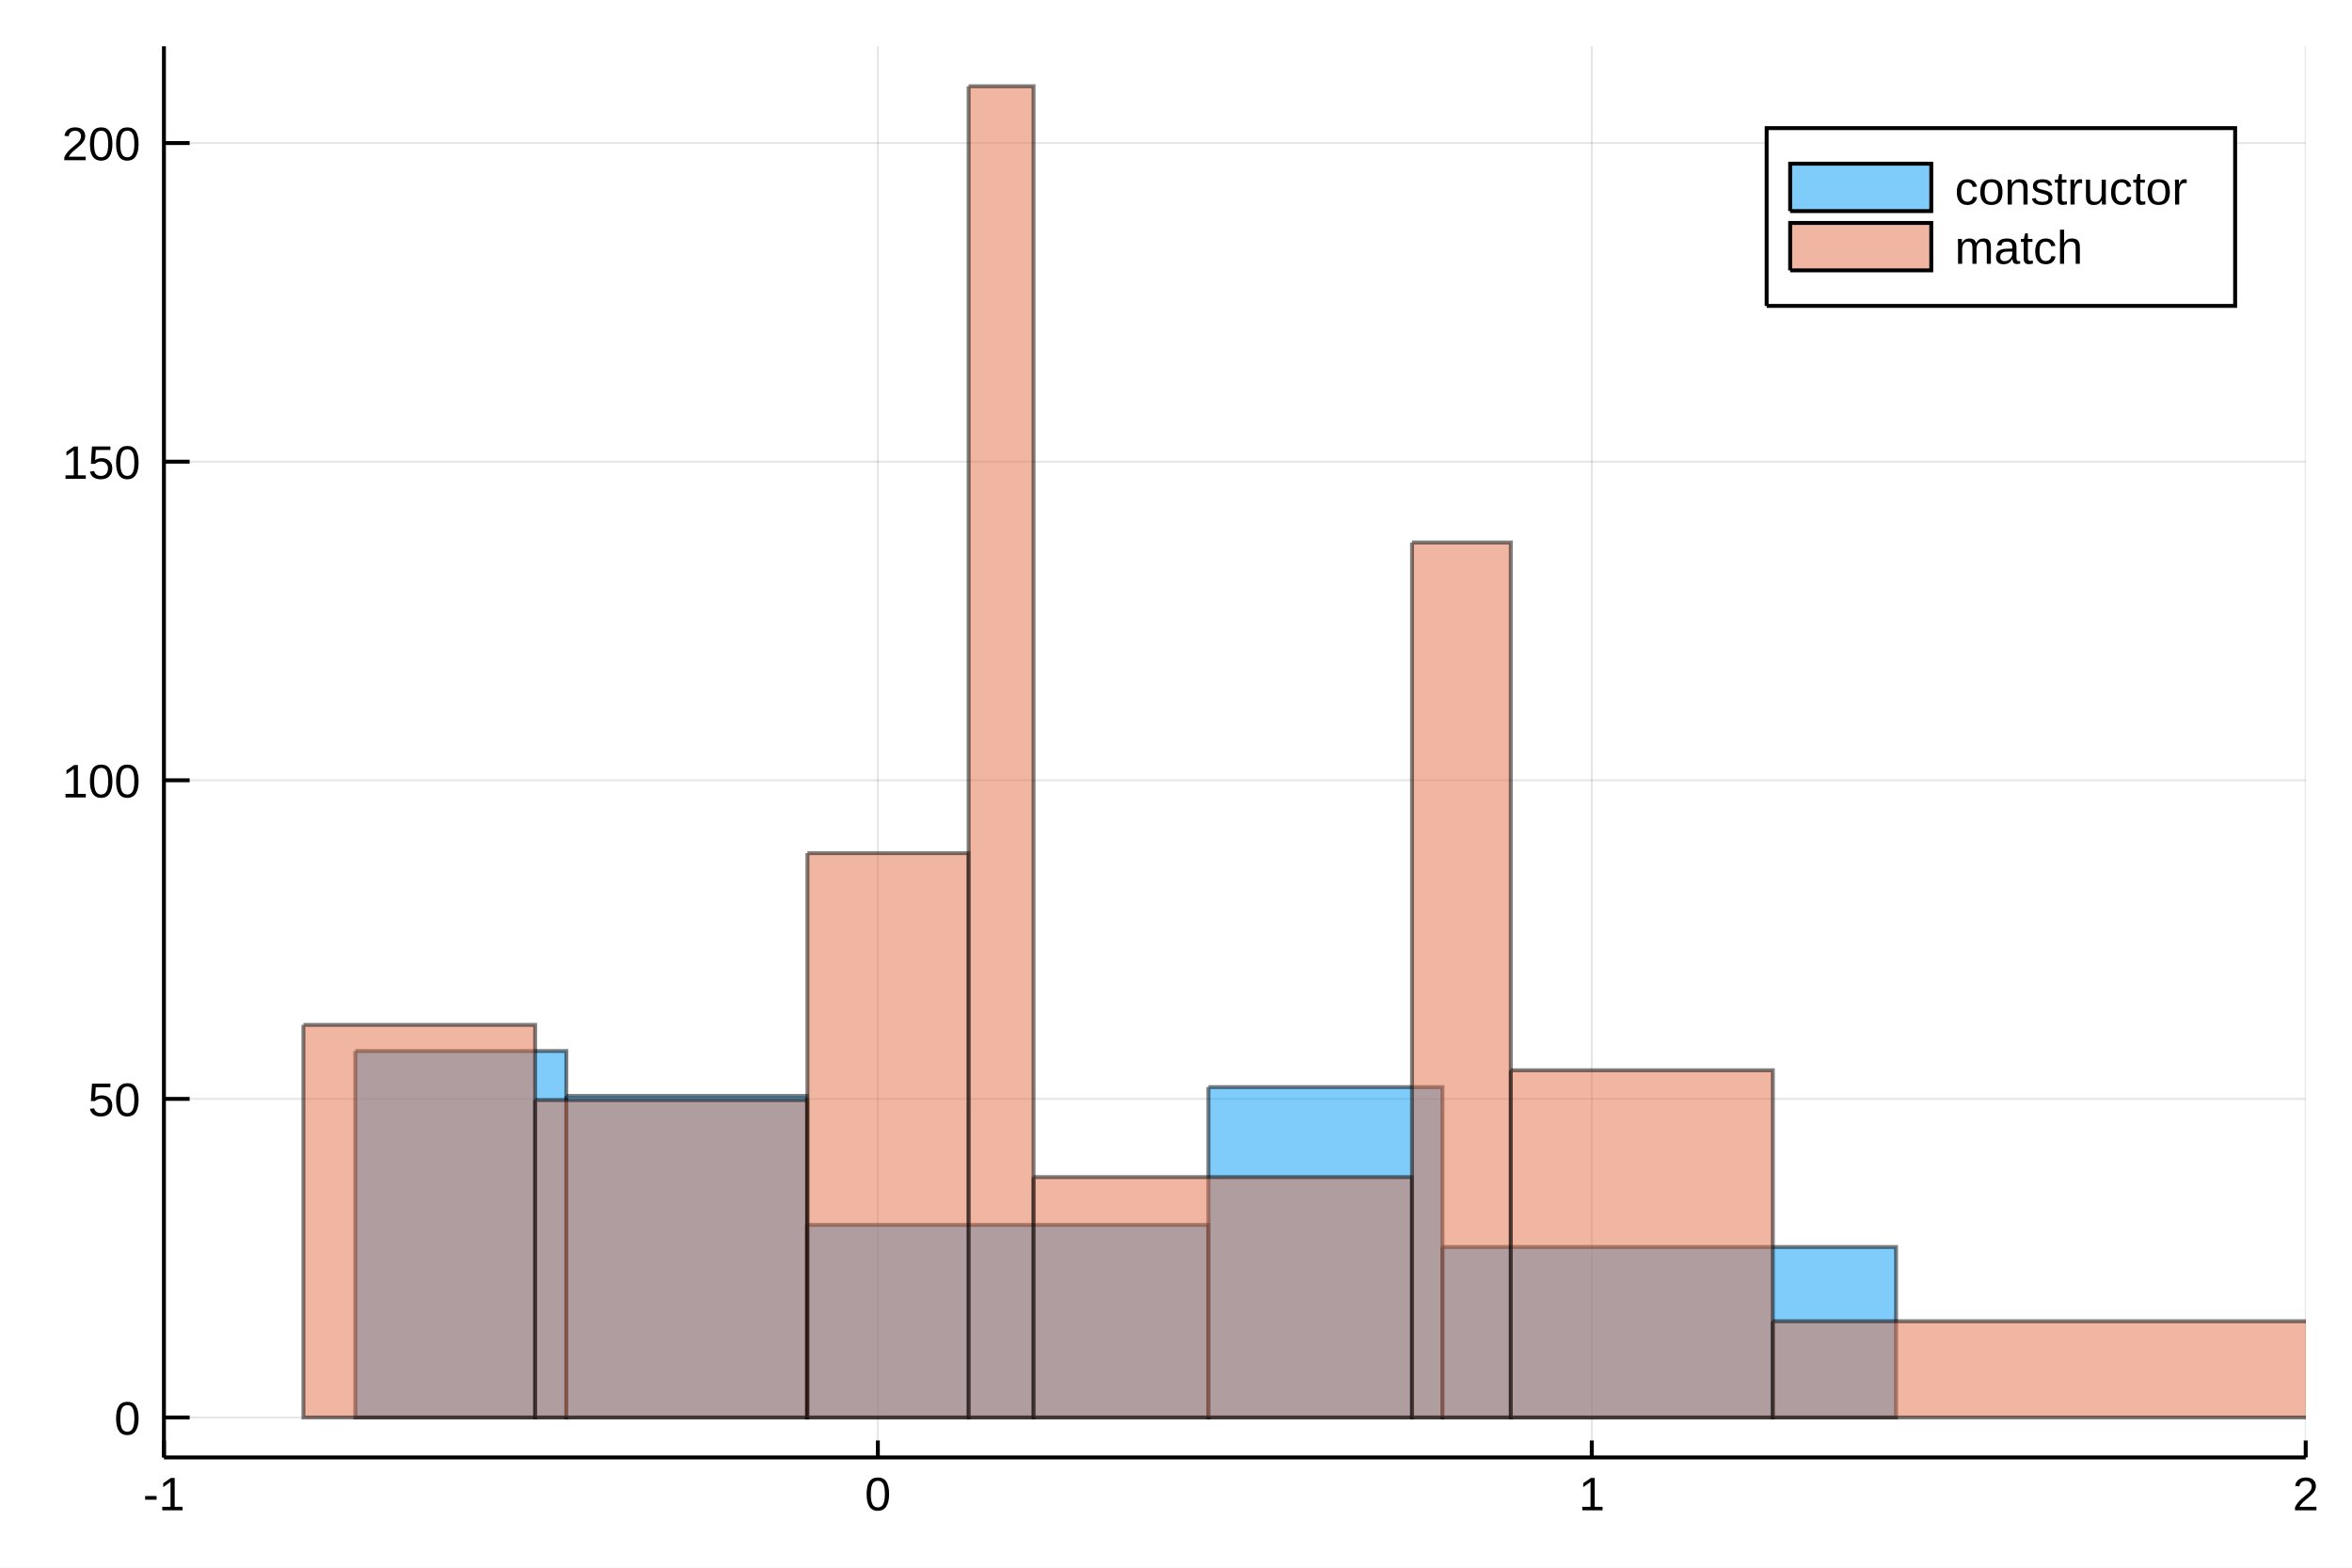
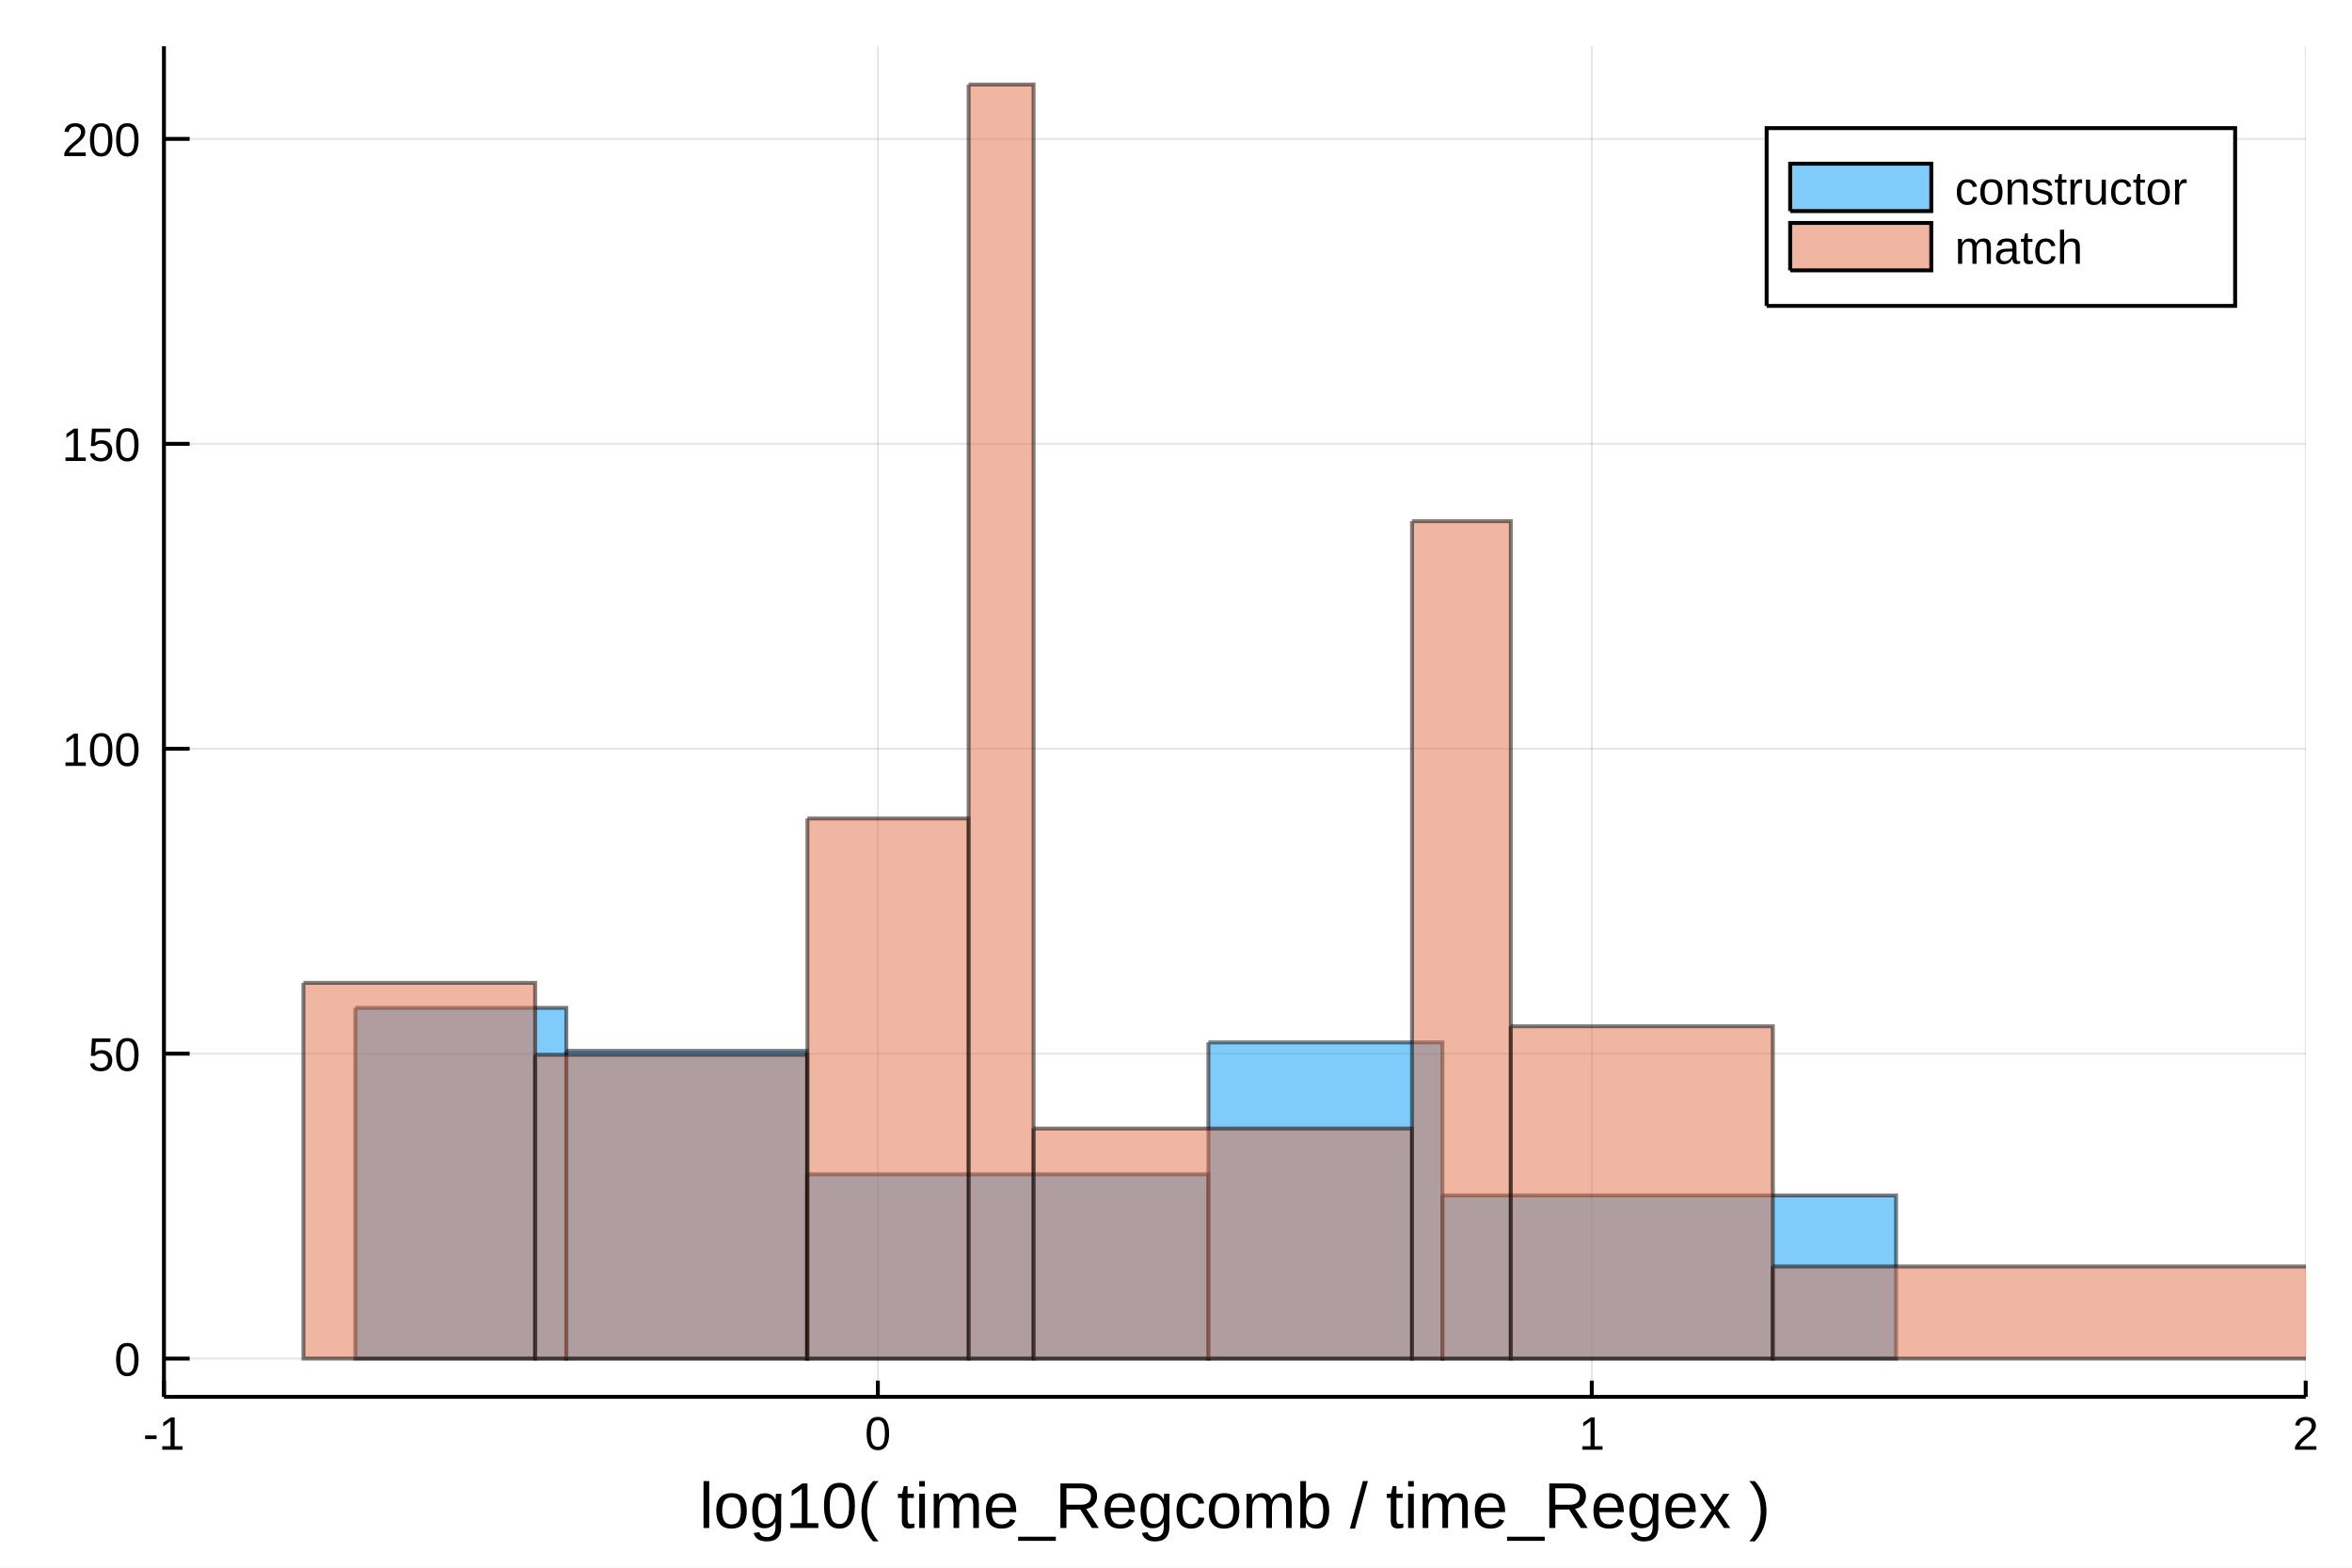
<svg xmlns="http://www.w3.org/2000/svg" width="600" height="400" viewBox="0 0 2400 1600">
  <defs>
-     <clipPath id="clip5800">
+     <clipPath id="clip3200">
      <rect x="0" y="0" width="2400" height="1600" />
    </clipPath>
  </defs>
-   <path clip-path="url(#clip5800)" d=" M0 1600 L2400 1600 L2400 0 L0 0  Z   " fill="#ffffff" fill-rule="evenodd" fill-opacity="1" />
+   <path clip-path="url(#clip3200)" d=" M0 1600 L2400 1600 L2400 0 L0 0  Z   " fill="#ffffff" fill-rule="evenodd" fill-opacity="1" />
  <defs>
-     <clipPath id="clip5801">
+     <clipPath id="clip3201">
      <rect x="480" y="0" width="1681" height="1600" />
    </clipPath>
  </defs>
-   <path clip-path="url(#clip5800)" d=" M167.279 1487.47 L2352.76 1487.47 L2352.76 47.244 L167.279 47.244  Z   " fill="#ffffff" fill-rule="evenodd" fill-opacity="1" />
+   <path clip-path="url(#clip3200)" d=" M167.279 1425.62 L2352.76 1425.62 L2352.76 47.244 L167.279 47.244  Z   " fill="#ffffff" fill-rule="evenodd" fill-opacity="1" />
  <defs>
-     <clipPath id="clip5802">
-       <rect x="167" y="47" width="2186" height="1441" />
+     <clipPath id="clip3202">
+       <rect x="167" y="47" width="2186" height="1379" />
    </clipPath>
  </defs>
-   <polyline clip-path="url(#clip5802)" style="stroke:#000000; stroke-width:2; stroke-opacity:0.1; fill:none" points="   167.279,1487.47 167.279,47.244    " />
-   <polyline clip-path="url(#clip5802)" style="stroke:#000000; stroke-width:2; stroke-opacity:0.1; fill:none" points="   895.771,1487.47 895.771,47.244    " />
-   <polyline clip-path="url(#clip5802)" style="stroke:#000000; stroke-width:2; stroke-opacity:0.1; fill:none" points="   1624.26,1487.47 1624.26,47.244    " />
-   <polyline clip-path="url(#clip5802)" style="stroke:#000000; stroke-width:2; stroke-opacity:0.1; fill:none" points="   2352.76,1487.47 2352.76,47.244    " />
-   <polyline clip-path="url(#clip5802)" style="stroke:#000000; stroke-width:2; stroke-opacity:0.1; fill:none" points="   167.279,1446.71 2352.76,1446.71    " />
-   <polyline clip-path="url(#clip5802)" style="stroke:#000000; stroke-width:2; stroke-opacity:0.1; fill:none" points="   167.279,1121.54 2352.76,1121.54    " />
-   <polyline clip-path="url(#clip5802)" style="stroke:#000000; stroke-width:2; stroke-opacity:0.1; fill:none" points="   167.279,796.36 2352.76,796.36    " />
-   <polyline clip-path="url(#clip5802)" style="stroke:#000000; stroke-width:2; stroke-opacity:0.1; fill:none" points="   167.279,471.183 2352.76,471.183    " />
-   <polyline clip-path="url(#clip5802)" style="stroke:#000000; stroke-width:2; stroke-opacity:0.1; fill:none" points="   167.279,146.006 2352.76,146.006    " />
-   <polyline clip-path="url(#clip5800)" style="stroke:#000000; stroke-width:4; stroke-opacity:1; fill:none" points="   167.279,1487.47 2352.76,1487.47    " />
-   <polyline clip-path="url(#clip5800)" style="stroke:#000000; stroke-width:4; stroke-opacity:1; fill:none" points="   167.279,1487.47 167.279,47.244    " />
-   <polyline clip-path="url(#clip5800)" style="stroke:#000000; stroke-width:4; stroke-opacity:1; fill:none" points="   167.279,1487.47 167.279,1470.19    " />
-   <polyline clip-path="url(#clip5800)" style="stroke:#000000; stroke-width:4; stroke-opacity:1; fill:none" points="   895.771,1487.47 895.771,1470.19    " />
-   <polyline clip-path="url(#clip5800)" style="stroke:#000000; stroke-width:4; stroke-opacity:1; fill:none" points="   1624.26,1487.47 1624.26,1470.19    " />
-   <polyline clip-path="url(#clip5800)" style="stroke:#000000; stroke-width:4; stroke-opacity:1; fill:none" points="   2352.76,1487.47 2352.76,1470.19    " />
-   <polyline clip-path="url(#clip5800)" style="stroke:#000000; stroke-width:4; stroke-opacity:1; fill:none" points="   167.279,1446.71 193.505,1446.71    " />
-   <polyline clip-path="url(#clip5800)" style="stroke:#000000; stroke-width:4; stroke-opacity:1; fill:none" points="   167.279,1121.54 193.505,1121.54    " />
-   <polyline clip-path="url(#clip5800)" style="stroke:#000000; stroke-width:4; stroke-opacity:1; fill:none" points="   167.279,796.36 193.505,796.36    " />
-   <polyline clip-path="url(#clip5800)" style="stroke:#000000; stroke-width:4; stroke-opacity:1; fill:none" points="   167.279,471.183 193.505,471.183    " />
-   <polyline clip-path="url(#clip5800)" style="stroke:#000000; stroke-width:4; stroke-opacity:1; fill:none" points="   167.279,146.006 193.505,146.006    " />
-   <g clip-path="url(#clip5800)">
-     <text style="fill:#000000; fill-opacity:1; font-family:Arial,Helvetica Neue,Helvetica,sans-serif; font-size:48px; text-anchor:middle;" transform="rotate(0, 167.279, 1541.47)" x="167.279" y="1541.47">-1</text>
+   <polyline clip-path="url(#clip3202)" style="stroke:#000000; stroke-width:2; stroke-opacity:0.1; fill:none" points="   167.279,1425.62 167.279,47.244    " />
+   <polyline clip-path="url(#clip3202)" style="stroke:#000000; stroke-width:2; stroke-opacity:0.1; fill:none" points="   895.771,1425.62 895.771,47.244    " />
+   <polyline clip-path="url(#clip3202)" style="stroke:#000000; stroke-width:2; stroke-opacity:0.1; fill:none" points="   1624.26,1425.62 1624.26,47.244    " />
+   <polyline clip-path="url(#clip3202)" style="stroke:#000000; stroke-width:2; stroke-opacity:0.1; fill:none" points="   2352.76,1425.62 2352.76,47.244    " />
+   <polyline clip-path="url(#clip3202)" style="stroke:#000000; stroke-width:2; stroke-opacity:0.1; fill:none" points="   167.279,1386.61 2352.76,1386.61    " />
+   <polyline clip-path="url(#clip3202)" style="stroke:#000000; stroke-width:2; stroke-opacity:0.1; fill:none" points="   167.279,1075.4 2352.76,1075.4    " />
+   <polyline clip-path="url(#clip3202)" style="stroke:#000000; stroke-width:2; stroke-opacity:0.1; fill:none" points="   167.279,764.186 2352.76,764.186    " />
+   <polyline clip-path="url(#clip3202)" style="stroke:#000000; stroke-width:2; stroke-opacity:0.1; fill:none" points="   167.279,452.975 2352.76,452.975    " />
+   <polyline clip-path="url(#clip3202)" style="stroke:#000000; stroke-width:2; stroke-opacity:0.1; fill:none" points="   167.279,141.764 2352.76,141.764    " />
+   <polyline clip-path="url(#clip3200)" style="stroke:#000000; stroke-width:4; stroke-opacity:1; fill:none" points="   167.279,1425.62 2352.76,1425.62    " />
+   <polyline clip-path="url(#clip3200)" style="stroke:#000000; stroke-width:4; stroke-opacity:1; fill:none" points="   167.279,1425.62 167.279,47.244    " />
+   <polyline clip-path="url(#clip3200)" style="stroke:#000000; stroke-width:4; stroke-opacity:1; fill:none" points="   167.279,1425.62 167.279,1409.08    " />
+   <polyline clip-path="url(#clip3200)" style="stroke:#000000; stroke-width:4; stroke-opacity:1; fill:none" points="   895.771,1425.62 895.771,1409.08    " />
+   <polyline clip-path="url(#clip3200)" style="stroke:#000000; stroke-width:4; stroke-opacity:1; fill:none" points="   1624.26,1425.62 1624.26,1409.08    " />
+   <polyline clip-path="url(#clip3200)" style="stroke:#000000; stroke-width:4; stroke-opacity:1; fill:none" points="   2352.76,1425.62 2352.76,1409.08    " />
+   <polyline clip-path="url(#clip3200)" style="stroke:#000000; stroke-width:4; stroke-opacity:1; fill:none" points="   167.279,1386.61 193.505,1386.61    " />
+   <polyline clip-path="url(#clip3200)" style="stroke:#000000; stroke-width:4; stroke-opacity:1; fill:none" points="   167.279,1075.4 193.505,1075.4    " />
+   <polyline clip-path="url(#clip3200)" style="stroke:#000000; stroke-width:4; stroke-opacity:1; fill:none" points="   167.279,764.186 193.505,764.186    " />
+   <polyline clip-path="url(#clip3200)" style="stroke:#000000; stroke-width:4; stroke-opacity:1; fill:none" points="   167.279,452.975 193.505,452.975    " />
+   <polyline clip-path="url(#clip3200)" style="stroke:#000000; stroke-width:4; stroke-opacity:1; fill:none" points="   167.279,141.764 193.505,141.764    " />
+   <g clip-path="url(#clip3200)">
+     <text style="fill:#000000; fill-opacity:1; font-family:Arial,Helvetica Neue,Helvetica,sans-serif; font-size:48px; text-anchor:middle;" transform="rotate(0, 167.279, 1479.62)" x="167.279" y="1479.62">-1</text>
  </g>
-   <g clip-path="url(#clip5800)">
-     <text style="fill:#000000; fill-opacity:1; font-family:Arial,Helvetica Neue,Helvetica,sans-serif; font-size:48px; text-anchor:middle;" transform="rotate(0, 895.771, 1541.47)" x="895.771" y="1541.47">0</text>
+   <g clip-path="url(#clip3200)">
+     <text style="fill:#000000; fill-opacity:1; font-family:Arial,Helvetica Neue,Helvetica,sans-serif; font-size:48px; text-anchor:middle;" transform="rotate(0, 895.771, 1479.62)" x="895.771" y="1479.62">0</text>
  </g>
-   <g clip-path="url(#clip5800)">
-     <text style="fill:#000000; fill-opacity:1; font-family:Arial,Helvetica Neue,Helvetica,sans-serif; font-size:48px; text-anchor:middle;" transform="rotate(0, 1624.26, 1541.47)" x="1624.26" y="1541.47">1</text>
+   <g clip-path="url(#clip3200)">
+     <text style="fill:#000000; fill-opacity:1; font-family:Arial,Helvetica Neue,Helvetica,sans-serif; font-size:48px; text-anchor:middle;" transform="rotate(0, 1624.26, 1479.62)" x="1624.26" y="1479.62">1</text>
  </g>
-   <g clip-path="url(#clip5800)">
-     <text style="fill:#000000; fill-opacity:1; font-family:Arial,Helvetica Neue,Helvetica,sans-serif; font-size:48px; text-anchor:middle;" transform="rotate(0, 2352.76, 1541.47)" x="2352.76" y="1541.47">2</text>
+   <g clip-path="url(#clip3200)">
+     <text style="fill:#000000; fill-opacity:1; font-family:Arial,Helvetica Neue,Helvetica,sans-serif; font-size:48px; text-anchor:middle;" transform="rotate(0, 2352.76, 1479.62)" x="2352.76" y="1479.62">2</text>
  </g>
-   <g clip-path="url(#clip5800)">
-     <text style="fill:#000000; fill-opacity:1; font-family:Arial,Helvetica Neue,Helvetica,sans-serif; font-size:48px; text-anchor:end;" transform="rotate(0, 143.279, 1464.21)" x="143.279" y="1464.21">0</text>
+   <g clip-path="url(#clip3200)">
+     <text style="fill:#000000; fill-opacity:1; font-family:Arial,Helvetica Neue,Helvetica,sans-serif; font-size:48px; text-anchor:end;" transform="rotate(0, 143.279, 1404.11)" x="143.279" y="1404.11">0</text>
  </g>
-   <g clip-path="url(#clip5800)">
-     <text style="fill:#000000; fill-opacity:1; font-family:Arial,Helvetica Neue,Helvetica,sans-serif; font-size:48px; text-anchor:end;" transform="rotate(0, 143.279, 1139.04)" x="143.279" y="1139.04">50</text>
+   <g clip-path="url(#clip3200)">
+     <text style="fill:#000000; fill-opacity:1; font-family:Arial,Helvetica Neue,Helvetica,sans-serif; font-size:48px; text-anchor:end;" transform="rotate(0, 143.279, 1092.9)" x="143.279" y="1092.9">50</text>
  </g>
-   <g clip-path="url(#clip5800)">
-     <text style="fill:#000000; fill-opacity:1; font-family:Arial,Helvetica Neue,Helvetica,sans-serif; font-size:48px; text-anchor:end;" transform="rotate(0, 143.279, 813.86)" x="143.279" y="813.86">100</text>
+   <g clip-path="url(#clip3200)">
+     <text style="fill:#000000; fill-opacity:1; font-family:Arial,Helvetica Neue,Helvetica,sans-serif; font-size:48px; text-anchor:end;" transform="rotate(0, 143.279, 781.686)" x="143.279" y="781.686">100</text>
  </g>
-   <g clip-path="url(#clip5800)">
-     <text style="fill:#000000; fill-opacity:1; font-family:Arial,Helvetica Neue,Helvetica,sans-serif; font-size:48px; text-anchor:end;" transform="rotate(0, 143.279, 488.683)" x="143.279" y="488.683">150</text>
+   <g clip-path="url(#clip3200)">
+     <text style="fill:#000000; fill-opacity:1; font-family:Arial,Helvetica Neue,Helvetica,sans-serif; font-size:48px; text-anchor:end;" transform="rotate(0, 143.279, 470.475)" x="143.279" y="470.475">150</text>
  </g>
-   <g clip-path="url(#clip5800)">
-     <text style="fill:#000000; fill-opacity:1; font-family:Arial,Helvetica Neue,Helvetica,sans-serif; font-size:48px; text-anchor:end;" transform="rotate(0, 143.279, 163.506)" x="143.279" y="163.506">200</text>
+   <g clip-path="url(#clip3200)">
+     <text style="fill:#000000; fill-opacity:1; font-family:Arial,Helvetica Neue,Helvetica,sans-serif; font-size:48px; text-anchor:end;" transform="rotate(0, 143.279, 159.264)" x="143.279" y="159.264">200</text>
  </g>
-   <path clip-path="url(#clip5802)" d=" M362.584 1072.66 L362.584 1446.71 L577.904 1446.71 L577.904 1072.66 L362.584 1072.66 L362.584 1072.66  Z   " fill="#009af9" fill-rule="evenodd" fill-opacity="0.5" />
-   <polyline clip-path="url(#clip5802)" style="stroke:#000000; stroke-width:4; stroke-opacity:0.5; fill:none" points="   362.584,1072.66 362.584,1446.71 577.904,1446.71 577.904,1072.66 362.584,1072.66    " />
-   <path clip-path="url(#clip5802)" d=" M577.904 1118.52 L577.904 1446.71 L823.318 1446.71 L823.318 1118.52 L577.904 1118.52 L577.904 1118.52  Z   " fill="#009af9" fill-rule="evenodd" fill-opacity="0.5" />
-   <polyline clip-path="url(#clip5802)" style="stroke:#000000; stroke-width:4; stroke-opacity:0.5; fill:none" points="   577.904,1118.52 577.904,1446.71 823.318,1446.71 823.318,1118.52 577.904,1118.52    " />
-   <path clip-path="url(#clip5802)" d=" M823.318 1250.14 L823.318 1446.71 L1233.06 1446.71 L1233.06 1250.14 L823.318 1250.14 L823.318 1250.14  Z   " fill="#009af9" fill-rule="evenodd" fill-opacity="0.5" />
-   <polyline clip-path="url(#clip5802)" style="stroke:#000000; stroke-width:4; stroke-opacity:0.5; fill:none" points="   823.318,1250.14 823.318,1446.71 1233.06,1446.71 1233.06,1250.14 823.318,1250.14    " />
-   <path clip-path="url(#clip5802)" d=" M1233.06 1109.5 L1233.06 1446.71 L1471.91 1446.71 L1471.91 1109.5 L1233.06 1109.5 L1233.06 1109.5  Z   " fill="#009af9" fill-rule="evenodd" fill-opacity="0.5" />
-   <polyline clip-path="url(#clip5802)" style="stroke:#000000; stroke-width:4; stroke-opacity:0.5; fill:none" points="   1233.06,1109.5 1233.06,1446.71 1471.91,1446.71 1471.91,1109.5 1233.06,1109.5    " />
-   <path clip-path="url(#clip5802)" d=" M1471.91 1272.7 L1471.91 1446.71 L1934.76 1446.71 L1934.76 1272.7 L1471.91 1272.7 L1471.91 1272.7  Z   " fill="#009af9" fill-rule="evenodd" fill-opacity="0.5" />
-   <polyline clip-path="url(#clip5802)" style="stroke:#000000; stroke-width:4; stroke-opacity:0.5; fill:none" points="   1471.91,1272.7 1471.91,1446.71 1934.76,1446.71 1934.76,1272.7 1471.91,1272.7    " />
-   <path clip-path="url(#clip5802)" d=" M309.597 1046.01 L309.597 1446.71 L546.07 1446.71 L546.07 1046.01 L309.597 1046.01 L309.597 1046.01  Z   " fill="#e26f46" fill-rule="evenodd" fill-opacity="0.5" />
-   <polyline clip-path="url(#clip5802)" style="stroke:#000000; stroke-width:4; stroke-opacity:0.5; fill:none" points="   309.597,1046.01 309.597,1446.71 546.07,1446.71 546.07,1046.01 309.597,1046.01    " />
-   <path clip-path="url(#clip5802)" d=" M546.07 1122.71 L546.07 1446.71 L823.902 1446.71 L823.902 1122.71 L546.07 1122.71 L546.07 1122.71  Z   " fill="#e26f46" fill-rule="evenodd" fill-opacity="0.5" />
-   <polyline clip-path="url(#clip5802)" style="stroke:#000000; stroke-width:4; stroke-opacity:0.5; fill:none" points="   546.07,1122.71 546.07,1446.71 823.902,1446.71 823.902,1122.71 546.07,1122.71    " />
-   <path clip-path="url(#clip5802)" d=" M823.902 870.723 L823.902 1446.71 L988.411 1446.71 L988.411 870.723 L823.902 870.723 L823.902 870.723  Z   " fill="#e26f46" fill-rule="evenodd" fill-opacity="0.5" />
-   <polyline clip-path="url(#clip5802)" style="stroke:#000000; stroke-width:4; stroke-opacity:0.5; fill:none" points="   823.902,870.723 823.902,1446.71 988.411,1446.71 988.411,870.723 823.902,870.723    " />
-   <path clip-path="url(#clip5802)" d=" M988.411 88.005 L988.411 1446.71 L1054.66 1446.71 L1054.66 88.005 L988.411 88.005 L988.411 88.005  Z   " fill="#e26f46" fill-rule="evenodd" fill-opacity="0.5" />
-   <polyline clip-path="url(#clip5802)" style="stroke:#000000; stroke-width:4; stroke-opacity:0.5; fill:none" points="   988.411,88.005 988.411,1446.71 1054.66,1446.71 1054.66,88.005 988.411,88.005    " />
-   <path clip-path="url(#clip5802)" d=" M1054.66 1201.35 L1054.66 1446.71 L1440.84 1446.71 L1440.84 1201.35 L1054.66 1201.35 L1054.66 1201.35  Z   " fill="#e26f46" fill-rule="evenodd" fill-opacity="0.5" />
-   <polyline clip-path="url(#clip5802)" style="stroke:#000000; stroke-width:4; stroke-opacity:0.5; fill:none" points="   1054.66,1201.35 1054.66,1446.71 1440.84,1446.71 1440.84,1201.35 1054.66,1201.35    " />
-   <path clip-path="url(#clip5802)" d=" M1440.84 553.653 L1440.84 1446.71 L1541.64 1446.71 L1541.64 553.653 L1440.84 553.653 L1440.84 553.653  Z   " fill="#e26f46" fill-rule="evenodd" fill-opacity="0.5" />
-   <polyline clip-path="url(#clip5802)" style="stroke:#000000; stroke-width:4; stroke-opacity:0.5; fill:none" points="   1440.84,553.653 1440.84,1446.71 1541.64,1446.71 1541.64,553.653 1440.84,553.653    " />
-   <path clip-path="url(#clip5802)" d=" M1541.64 1092.32 L1541.64 1446.71 L1809.01 1446.71 L1809.01 1092.32 L1541.64 1092.32 L1541.64 1092.32  Z   " fill="#e26f46" fill-rule="evenodd" fill-opacity="0.5" />
-   <polyline clip-path="url(#clip5802)" style="stroke:#000000; stroke-width:4; stroke-opacity:0.5; fill:none" points="   1541.64,1092.32 1541.64,1446.71 1809.01,1446.71 1809.01,1092.32 1541.64,1092.32    " />
-   <path clip-path="url(#clip5802)" d=" M1809.01 1348.46 L1809.01 1446.71 L2725.18 1446.71 L2725.18 1348.46 L1809.01 1348.46 L1809.01 1348.46  Z   " fill="#e26f46" fill-rule="evenodd" fill-opacity="0.5" />
-   <polyline clip-path="url(#clip5802)" style="stroke:#000000; stroke-width:4; stroke-opacity:0.5; fill:none" points="   1809.01,1348.46 1809.01,1446.71 2725.18,1446.71 2725.18,1348.46 1809.01,1348.46    " />
-   <path clip-path="url(#clip5800)" d=" M1802.69 312.204 L2280.76 312.204 L2280.76 130.764 L1802.69 130.764  Z   " fill="#ffffff" fill-rule="evenodd" fill-opacity="1" />
-   <polyline clip-path="url(#clip5800)" style="stroke:#000000; stroke-width:4; stroke-opacity:1; fill:none" points="   1802.69,312.204 2280.76,312.204 2280.76,130.764 1802.69,130.764 1802.69,312.204    " />
-   <path clip-path="url(#clip5800)" d=" M1826.69 215.436 L1970.69 215.436 L1970.69 167.052 L1826.69 167.052 L1826.69 215.436  Z   " fill="#009af9" fill-rule="evenodd" fill-opacity="0.5" />
-   <polyline clip-path="url(#clip5800)" style="stroke:#000000; stroke-width:4; stroke-opacity:1; fill:none" points="   1826.69,215.436 1970.69,215.436 1970.69,167.052 1826.69,167.052 1826.69,215.436    " />
-   <g clip-path="url(#clip5800)">
+   <g clip-path="url(#clip3200)">
+     <text style="fill:#000000; fill-opacity:1; font-family:Arial,Helvetica Neue,Helvetica,sans-serif; font-size:66px; text-anchor:middle;" transform="rotate(0, 1260.02, 1559.48)" x="1260.02" y="1559.48">log10( time_Regcomb / time_Regex )</text>
+   </g>
+   <path clip-path="url(#clip3202)" d=" M362.584 1028.62 L362.584 1386.61 L577.904 1386.61 L577.904 1028.62 L362.584 1028.62 L362.584 1028.62  Z   " fill="#009af9" fill-rule="evenodd" fill-opacity="0.5" />
+   <polyline clip-path="url(#clip3202)" style="stroke:#000000; stroke-width:4; stroke-opacity:0.5; fill:none" points="   362.584,1028.62 362.584,1386.61 577.904,1386.61 577.904,1028.62 362.584,1028.62    " />
+   <path clip-path="url(#clip3202)" d=" M577.904 1072.51 L577.904 1386.61 L823.318 1386.61 L823.318 1072.51 L577.904 1072.51 L577.904 1072.51  Z   " fill="#009af9" fill-rule="evenodd" fill-opacity="0.5" />
+   <polyline clip-path="url(#clip3202)" style="stroke:#000000; stroke-width:4; stroke-opacity:0.5; fill:none" points="   577.904,1072.51 577.904,1386.61 823.318,1386.61 823.318,1072.51 577.904,1072.51    " />
+   <path clip-path="url(#clip3202)" d=" M823.318 1198.48 L823.318 1386.61 L1233.06 1386.61 L1233.06 1198.48 L823.318 1198.48 L823.318 1198.48  Z   " fill="#009af9" fill-rule="evenodd" fill-opacity="0.5" />
+   <polyline clip-path="url(#clip3202)" style="stroke:#000000; stroke-width:4; stroke-opacity:0.5; fill:none" points="   823.318,1198.48 823.318,1386.61 1233.06,1386.61 1233.06,1198.48 823.318,1198.48    " />
+   <path clip-path="url(#clip3202)" d=" M1233.06 1063.88 L1233.06 1386.61 L1471.91 1386.61 L1471.91 1063.88 L1233.06 1063.88 L1233.06 1063.88  Z   " fill="#009af9" fill-rule="evenodd" fill-opacity="0.5" />
+   <polyline clip-path="url(#clip3202)" style="stroke:#000000; stroke-width:4; stroke-opacity:0.5; fill:none" points="   1233.06,1063.88 1233.06,1386.61 1471.91,1386.61 1471.91,1063.88 1233.06,1063.88    " />
+   <path clip-path="url(#clip3202)" d=" M1471.91 1220.07 L1471.91 1386.61 L1934.76 1386.61 L1934.76 1220.07 L1471.91 1220.07 L1471.91 1220.07  Z   " fill="#009af9" fill-rule="evenodd" fill-opacity="0.5" />
+   <polyline clip-path="url(#clip3202)" style="stroke:#000000; stroke-width:4; stroke-opacity:0.5; fill:none" points="   1471.91,1220.07 1471.91,1386.61 1934.76,1386.61 1934.76,1220.07 1471.91,1220.07    " />
+   <path clip-path="url(#clip3202)" d=" M309.597 1003.12 L309.597 1386.61 L546.07 1386.61 L546.07 1003.12 L309.597 1003.12 L309.597 1003.12  Z   " fill="#e26f46" fill-rule="evenodd" fill-opacity="0.5" />
+   <polyline clip-path="url(#clip3202)" style="stroke:#000000; stroke-width:4; stroke-opacity:0.5; fill:none" points="   309.597,1003.12 309.597,1386.61 546.07,1386.61 546.07,1003.12 309.597,1003.12    " />
+   <path clip-path="url(#clip3202)" d=" M546.07 1076.52 L546.07 1386.61 L823.902 1386.61 L823.902 1076.52 L546.07 1076.52 L546.07 1076.52  Z   " fill="#e26f46" fill-rule="evenodd" fill-opacity="0.5" />
+   <polyline clip-path="url(#clip3202)" style="stroke:#000000; stroke-width:4; stroke-opacity:0.5; fill:none" points="   546.07,1076.52 546.07,1386.61 823.902,1386.61 823.902,1076.52 546.07,1076.52    " />
+   <path clip-path="url(#clip3202)" d=" M823.902 835.355 L823.902 1386.61 L988.411 1386.61 L988.411 835.355 L823.902 835.355 L823.902 835.355  Z   " fill="#e26f46" fill-rule="evenodd" fill-opacity="0.5" />
+   <polyline clip-path="url(#clip3202)" style="stroke:#000000; stroke-width:4; stroke-opacity:0.5; fill:none" points="   823.902,835.355 823.902,1386.61 988.411,1386.61 988.411,835.355 823.902,835.355    " />
+   <path clip-path="url(#clip3202)" d=" M988.411 86.255 L988.411 1386.61 L1054.66 1386.61 L1054.66 86.255 L988.411 86.255 L988.411 86.255  Z   " fill="#e26f46" fill-rule="evenodd" fill-opacity="0.5" />
+   <polyline clip-path="url(#clip3202)" style="stroke:#000000; stroke-width:4; stroke-opacity:0.5; fill:none" points="   988.411,86.255 988.411,1386.61 1054.66,1386.61 1054.66,86.255 988.411,86.255    " />
+   <path clip-path="url(#clip3202)" d=" M1054.66 1151.78 L1054.66 1386.61 L1440.84 1386.61 L1440.84 1151.78 L1054.66 1151.78 L1054.66 1151.78  Z   " fill="#e26f46" fill-rule="evenodd" fill-opacity="0.5" />
+   <polyline clip-path="url(#clip3202)" style="stroke:#000000; stroke-width:4; stroke-opacity:0.5; fill:none" points="   1054.66,1151.78 1054.66,1386.61 1440.84,1386.61 1440.84,1151.78 1054.66,1151.78    " />
+   <path clip-path="url(#clip3202)" d=" M1440.84 531.904 L1440.84 1386.61 L1541.64 1386.61 L1541.64 531.904 L1440.84 531.904 L1440.84 531.904  Z   " fill="#e26f46" fill-rule="evenodd" fill-opacity="0.5" />
+   <polyline clip-path="url(#clip3202)" style="stroke:#000000; stroke-width:4; stroke-opacity:0.5; fill:none" points="   1440.84,531.904 1440.84,1386.61 1541.64,1386.61 1541.64,531.904 1440.84,531.904    " />
+   <path clip-path="url(#clip3202)" d=" M1541.64 1047.43 L1541.64 1386.61 L1809.01 1386.61 L1809.01 1047.43 L1541.64 1047.43 L1541.64 1047.43  Z   " fill="#e26f46" fill-rule="evenodd" fill-opacity="0.5" />
+   <polyline clip-path="url(#clip3202)" style="stroke:#000000; stroke-width:4; stroke-opacity:0.5; fill:none" points="   1541.64,1047.43 1541.64,1386.61 1809.01,1386.61 1809.01,1047.43 1541.64,1047.43    " />
+   <path clip-path="url(#clip3202)" d=" M1809.01 1292.57 L1809.01 1386.61 L2725.18 1386.61 L2725.18 1292.57 L1809.01 1292.57 L1809.01 1292.57  Z   " fill="#e26f46" fill-rule="evenodd" fill-opacity="0.5" />
+   <polyline clip-path="url(#clip3202)" style="stroke:#000000; stroke-width:4; stroke-opacity:0.5; fill:none" points="   1809.01,1292.57 1809.01,1386.61 2725.18,1386.61 2725.18,1292.57 1809.01,1292.57    " />
+   <path clip-path="url(#clip3200)" d=" M1802.69 312.204 L2280.76 312.204 L2280.76 130.764 L1802.69 130.764  Z   " fill="#ffffff" fill-rule="evenodd" fill-opacity="1" />
+   <polyline clip-path="url(#clip3200)" style="stroke:#000000; stroke-width:4; stroke-opacity:1; fill:none" points="   1802.69,312.204 2280.76,312.204 2280.76,130.764 1802.69,130.764 1802.69,312.204    " />
+   <path clip-path="url(#clip3200)" d=" M1826.69 215.436 L1970.69 215.436 L1970.69 167.052 L1826.69 167.052 L1826.69 215.436  Z   " fill="#009af9" fill-rule="evenodd" fill-opacity="0.5" />
+   <polyline clip-path="url(#clip3200)" style="stroke:#000000; stroke-width:4; stroke-opacity:1; fill:none" points="   1826.69,215.436 1970.69,215.436 1970.69,167.052 1826.69,167.052 1826.69,215.436    " />
+   <g clip-path="url(#clip3200)">
    <text style="fill:#000000; fill-opacity:1; font-family:Arial,Helvetica Neue,Helvetica,sans-serif; font-size:48px; text-anchor:start;" transform="rotate(0, 1994.69, 208.744)" x="1994.69" y="208.744">constructor</text>
  </g>
-   <path clip-path="url(#clip5800)" d=" M1826.69 275.916 L1970.69 275.916 L1970.69 227.532 L1826.69 227.532 L1826.69 275.916  Z   " fill="#e26f46" fill-rule="evenodd" fill-opacity="0.5" />
-   <polyline clip-path="url(#clip5800)" style="stroke:#000000; stroke-width:4; stroke-opacity:1; fill:none" points="   1826.69,275.916 1970.69,275.916 1970.69,227.532 1826.69,227.532 1826.69,275.916    " />
-   <g clip-path="url(#clip5800)">
+   <path clip-path="url(#clip3200)" d=" M1826.69 275.916 L1970.69 275.916 L1970.69 227.532 L1826.69 227.532 L1826.69 275.916  Z   " fill="#e26f46" fill-rule="evenodd" fill-opacity="0.5" />
+   <polyline clip-path="url(#clip3200)" style="stroke:#000000; stroke-width:4; stroke-opacity:1; fill:none" points="   1826.69,275.916 1970.69,275.916 1970.69,227.532 1826.69,227.532 1826.69,275.916    " />
+   <g clip-path="url(#clip3200)">
    <text style="fill:#000000; fill-opacity:1; font-family:Arial,Helvetica Neue,Helvetica,sans-serif; font-size:48px; text-anchor:start;" transform="rotate(0, 1994.69, 269.224)" x="1994.69" y="269.224">match</text>
  </g>
</svg>
